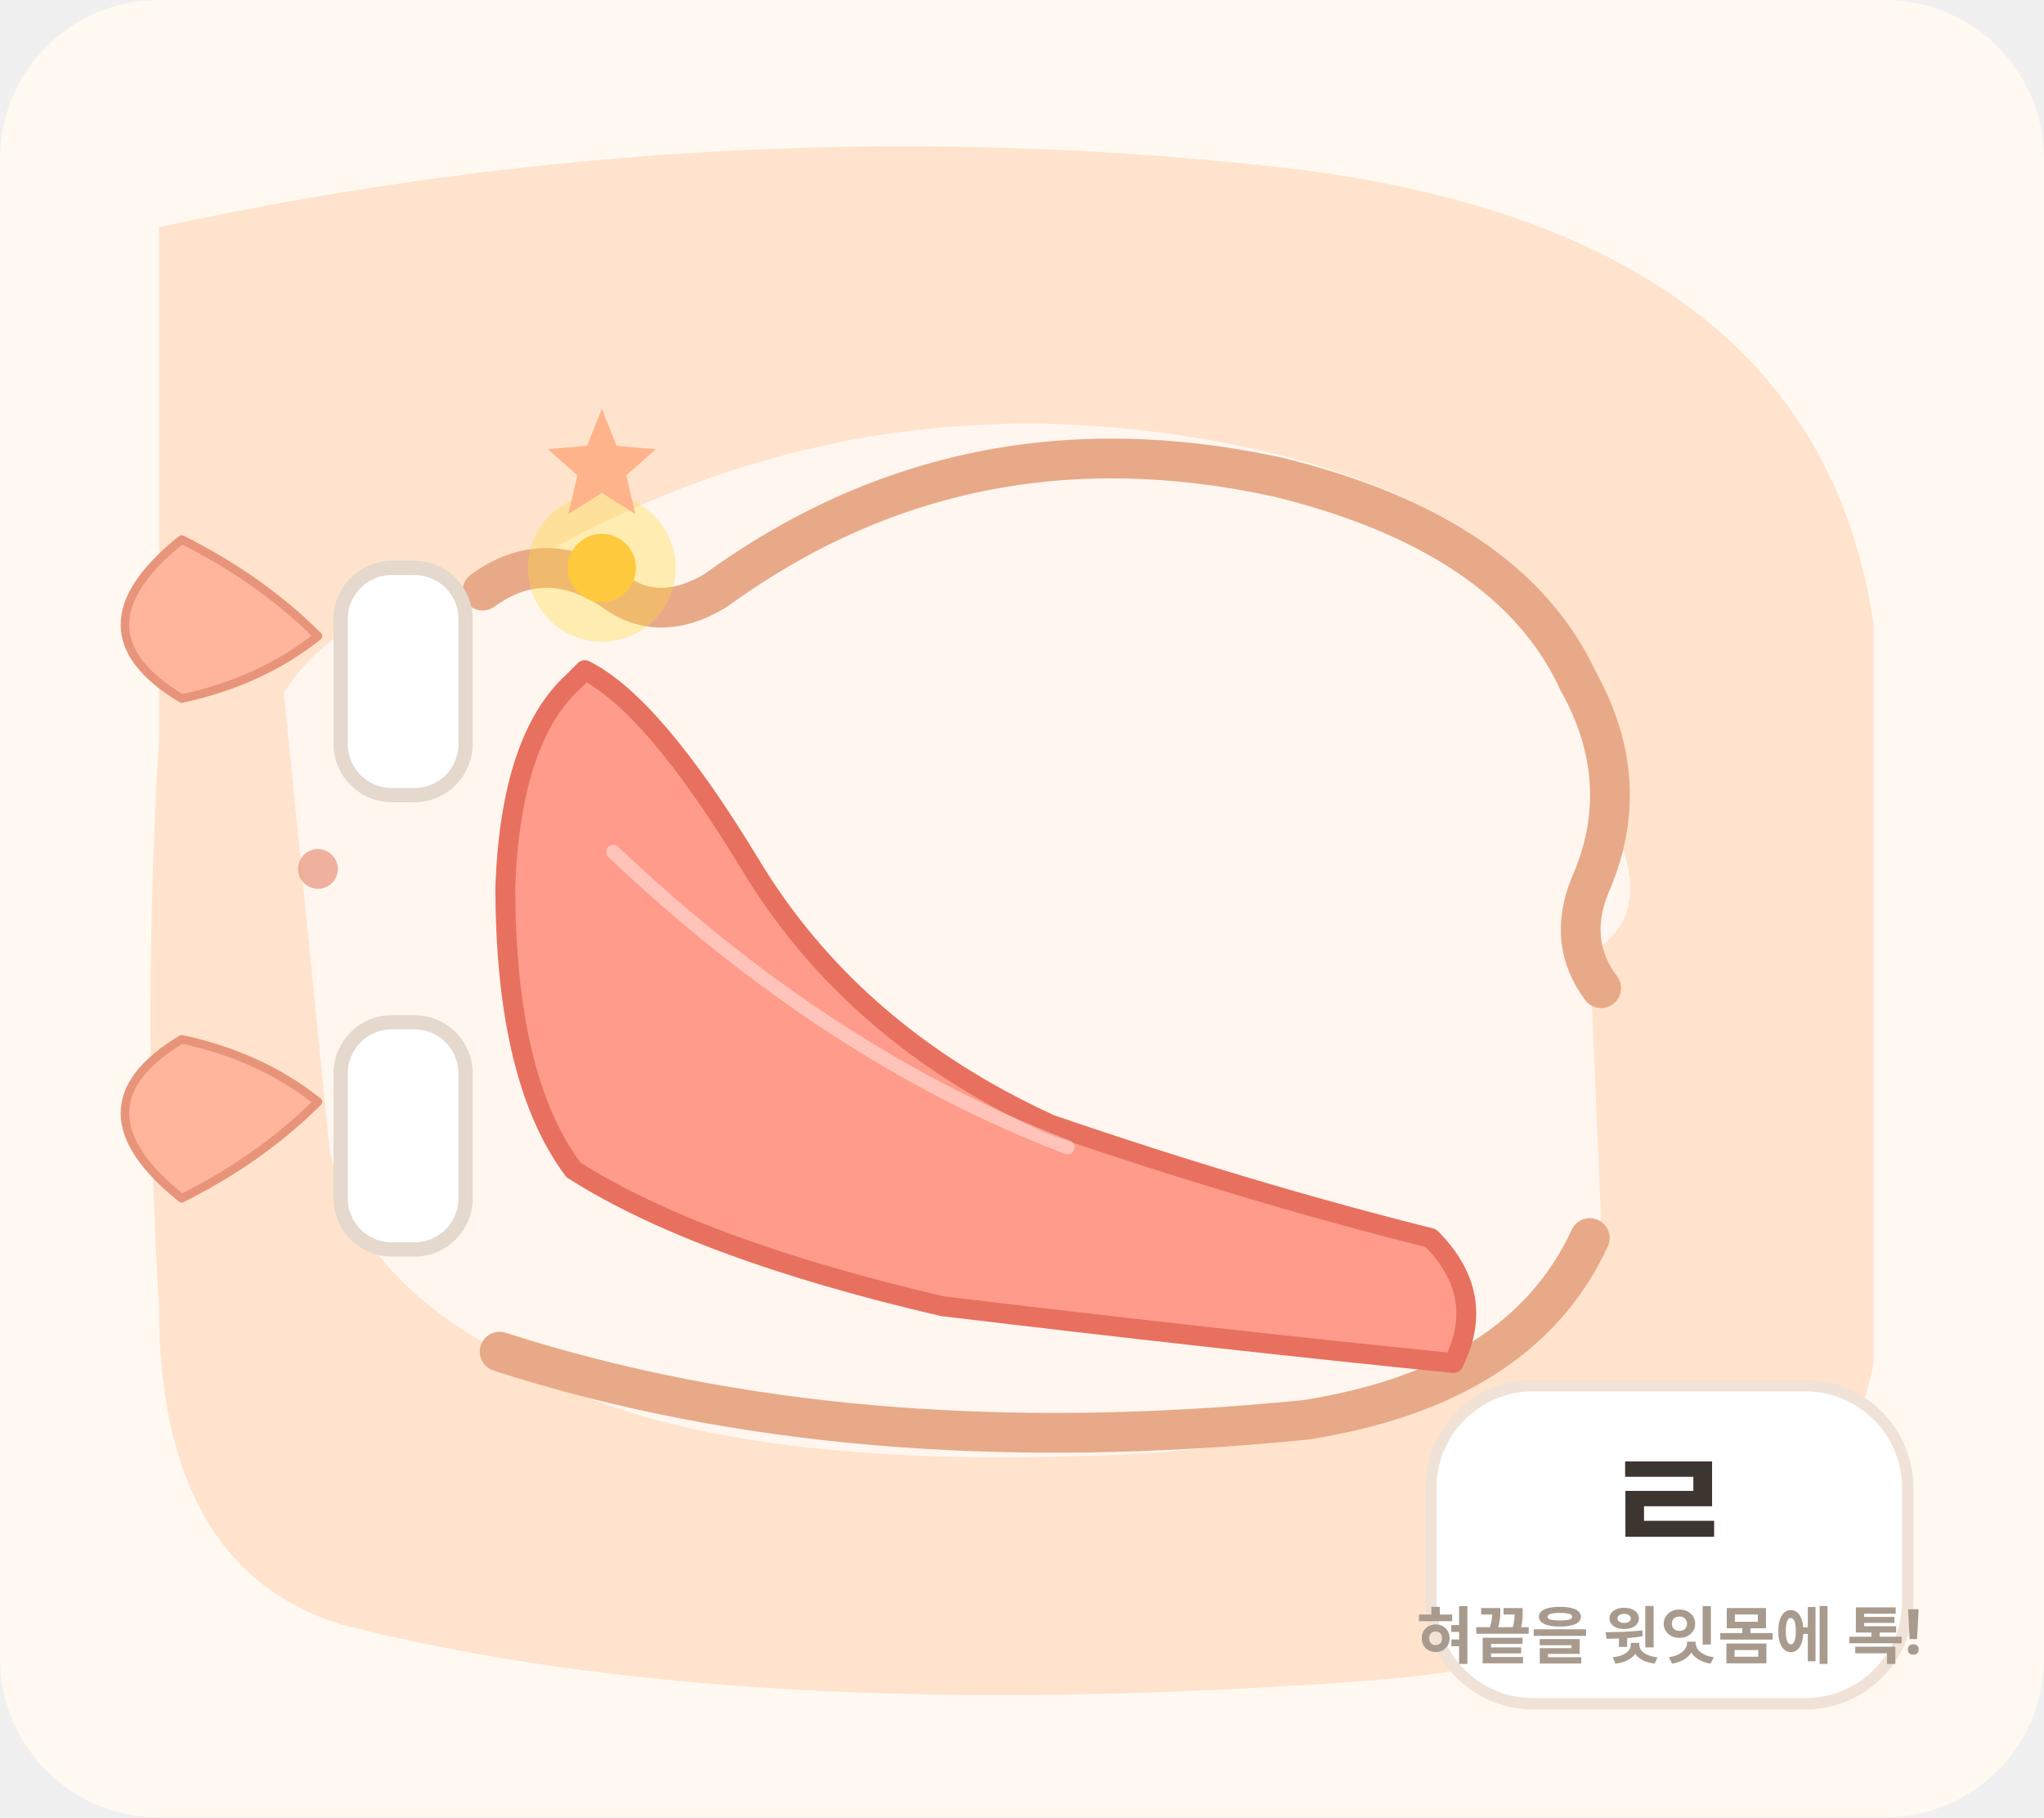
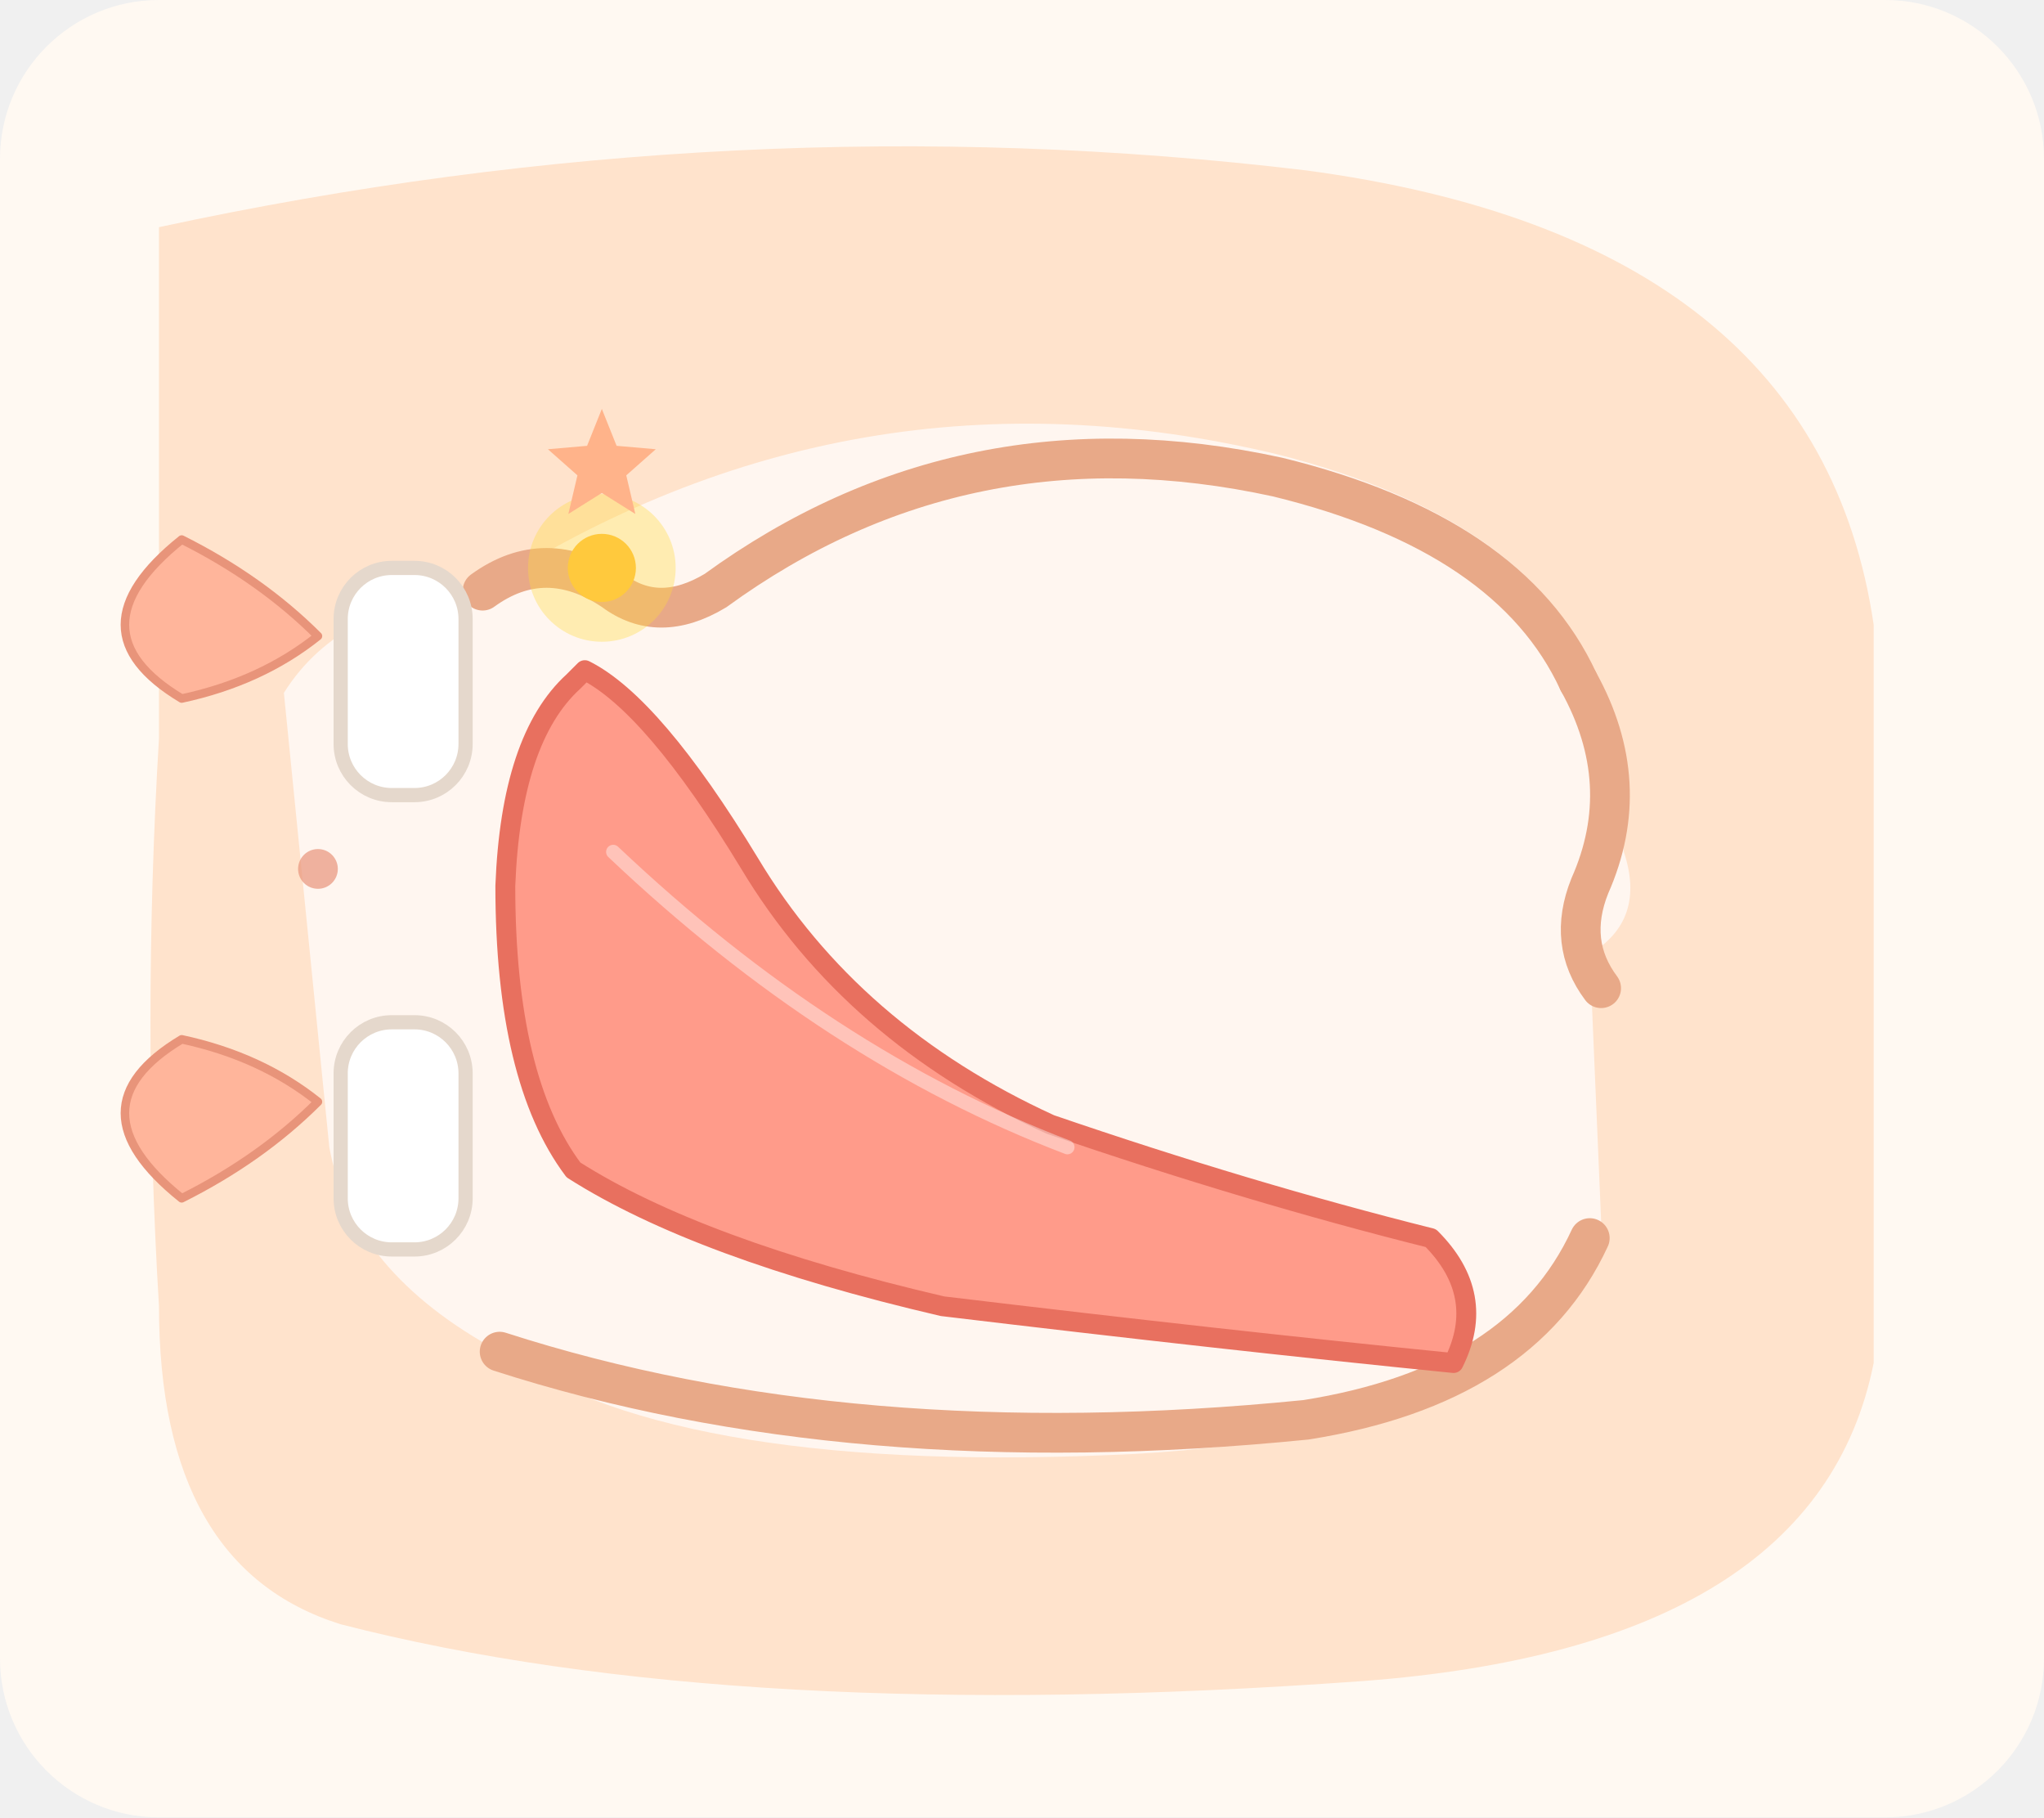
<svg xmlns="http://www.w3.org/2000/svg" viewBox="0 0 360 320" font-family="sans-serif">
  <rect width="360" height="320" rx="28" fill="#FFF9F2" />
  <path d="M 28 40 Q 130 18 230 30 Q 320 42 330 110            L 330 240 Q 320 290 240 296 Q 130 304 60 286            Q 28 276 28 230 Q 25 180 28 130 Z" fill="#FFE3CC" />
  <path d="M 50 122 Q 60 106 85 104            Q 150 62 225 80 Q 272 92 282 122            L 286 150 Q 290 162 280 168            L 282 215 Q 270 252 200 256 Q 120 260 88 238 Q 62 224 58 202 Z" fill="#FFF6F0" />
  <path d="M 85 104 Q 96 96 108 104 Q 116 110 126 104            Q 170 72 225 84 Q 266 94 278 120" fill="none" stroke="#E8A988" stroke-width="7" stroke-linecap="round" />
  <path d="M 278 120 Q 288 138 280 156 Q 276 166 282 174" fill="none" stroke="#E8A988" stroke-width="7" stroke-linecap="round" />
  <path d="M 88 238 Q 150 258 230 250 Q 268 244 280 218" fill="none" stroke="#E8A988" stroke-width="7" stroke-linecap="round" />
  <rect x="60" y="100" width="22" height="40" rx="9" fill="#FFFFFF" stroke="#E5D8CC" stroke-width="2.5" />
  <rect x="60" y="180" width="22" height="40" rx="9" fill="#FFFFFF" stroke="#E5D8CC" stroke-width="2.5" />
  <path d="M 56 112            Q 46 102 32 95            Q 22 103 22 110            Q 22 117 32 123            Q 46 120 56 112 Z" fill="#FFB59B" stroke="#E8947A" stroke-width="1.5" stroke-linejoin="round" />
  <path d="M 56 194            Q 46 186 32 183            Q 22 189 22 196            Q 22 203 32 211            Q 46 204 56 194 Z" fill="#FFB59B" stroke="#E8947A" stroke-width="1.5" stroke-linejoin="round" />
  <circle cx="56" cy="153" r="3.5" fill="#E8947A" opacity="0.7" />
  <path d="M 103 118                Q 115 124 132 152                Q 150 182 185 198                Q 220 210 252 218                Q 262 228 256 240                Q 216 236 166 230                Q 123 220 101 206                Q 89 190 89 156                Q 90 130 101 120 Z" fill="#FF9B8A" stroke="#E8705F" stroke-width="3.5" stroke-linejoin="round" />
  <path d="M 108 150 Q 146 186 188 202" fill="none" stroke="#FFFFFF" stroke-width="2.5" opacity="0.4" stroke-linecap="round" />
  <circle cx="106" cy="100" r="13" fill="#FFD93D" opacity="0.35" />
  <circle cx="106" cy="100" r="6" fill="#FFC93D" />
  <path d="M 106 78 l 2.6 6.5 6.9 0.6 -5.2 4.6 1.6 6.8 -5.9 -3.7 -5.9 3.7 1.6 -6.8 -5.2 -4.6 6.9 -0.6 Z" fill="#FFB38A" transform="translate(0,-6)" />
-   <g>
-     <rect x="252" y="244" width="84" height="56" rx="18" fill="#FFFFFF" stroke="#F0E2D6" stroke-width="2" />
-     <text x="294" y="274" text-anchor="middle" font-size="26" font-weight="900" fill="#3D3530">ㄹ</text>
-     <text x="294" y="292" text-anchor="middle" font-size="11" font-weight="700" fill="#A89B8E">혀끝을 윗잇몸에 톡!</text>
-   </g>
</svg>
